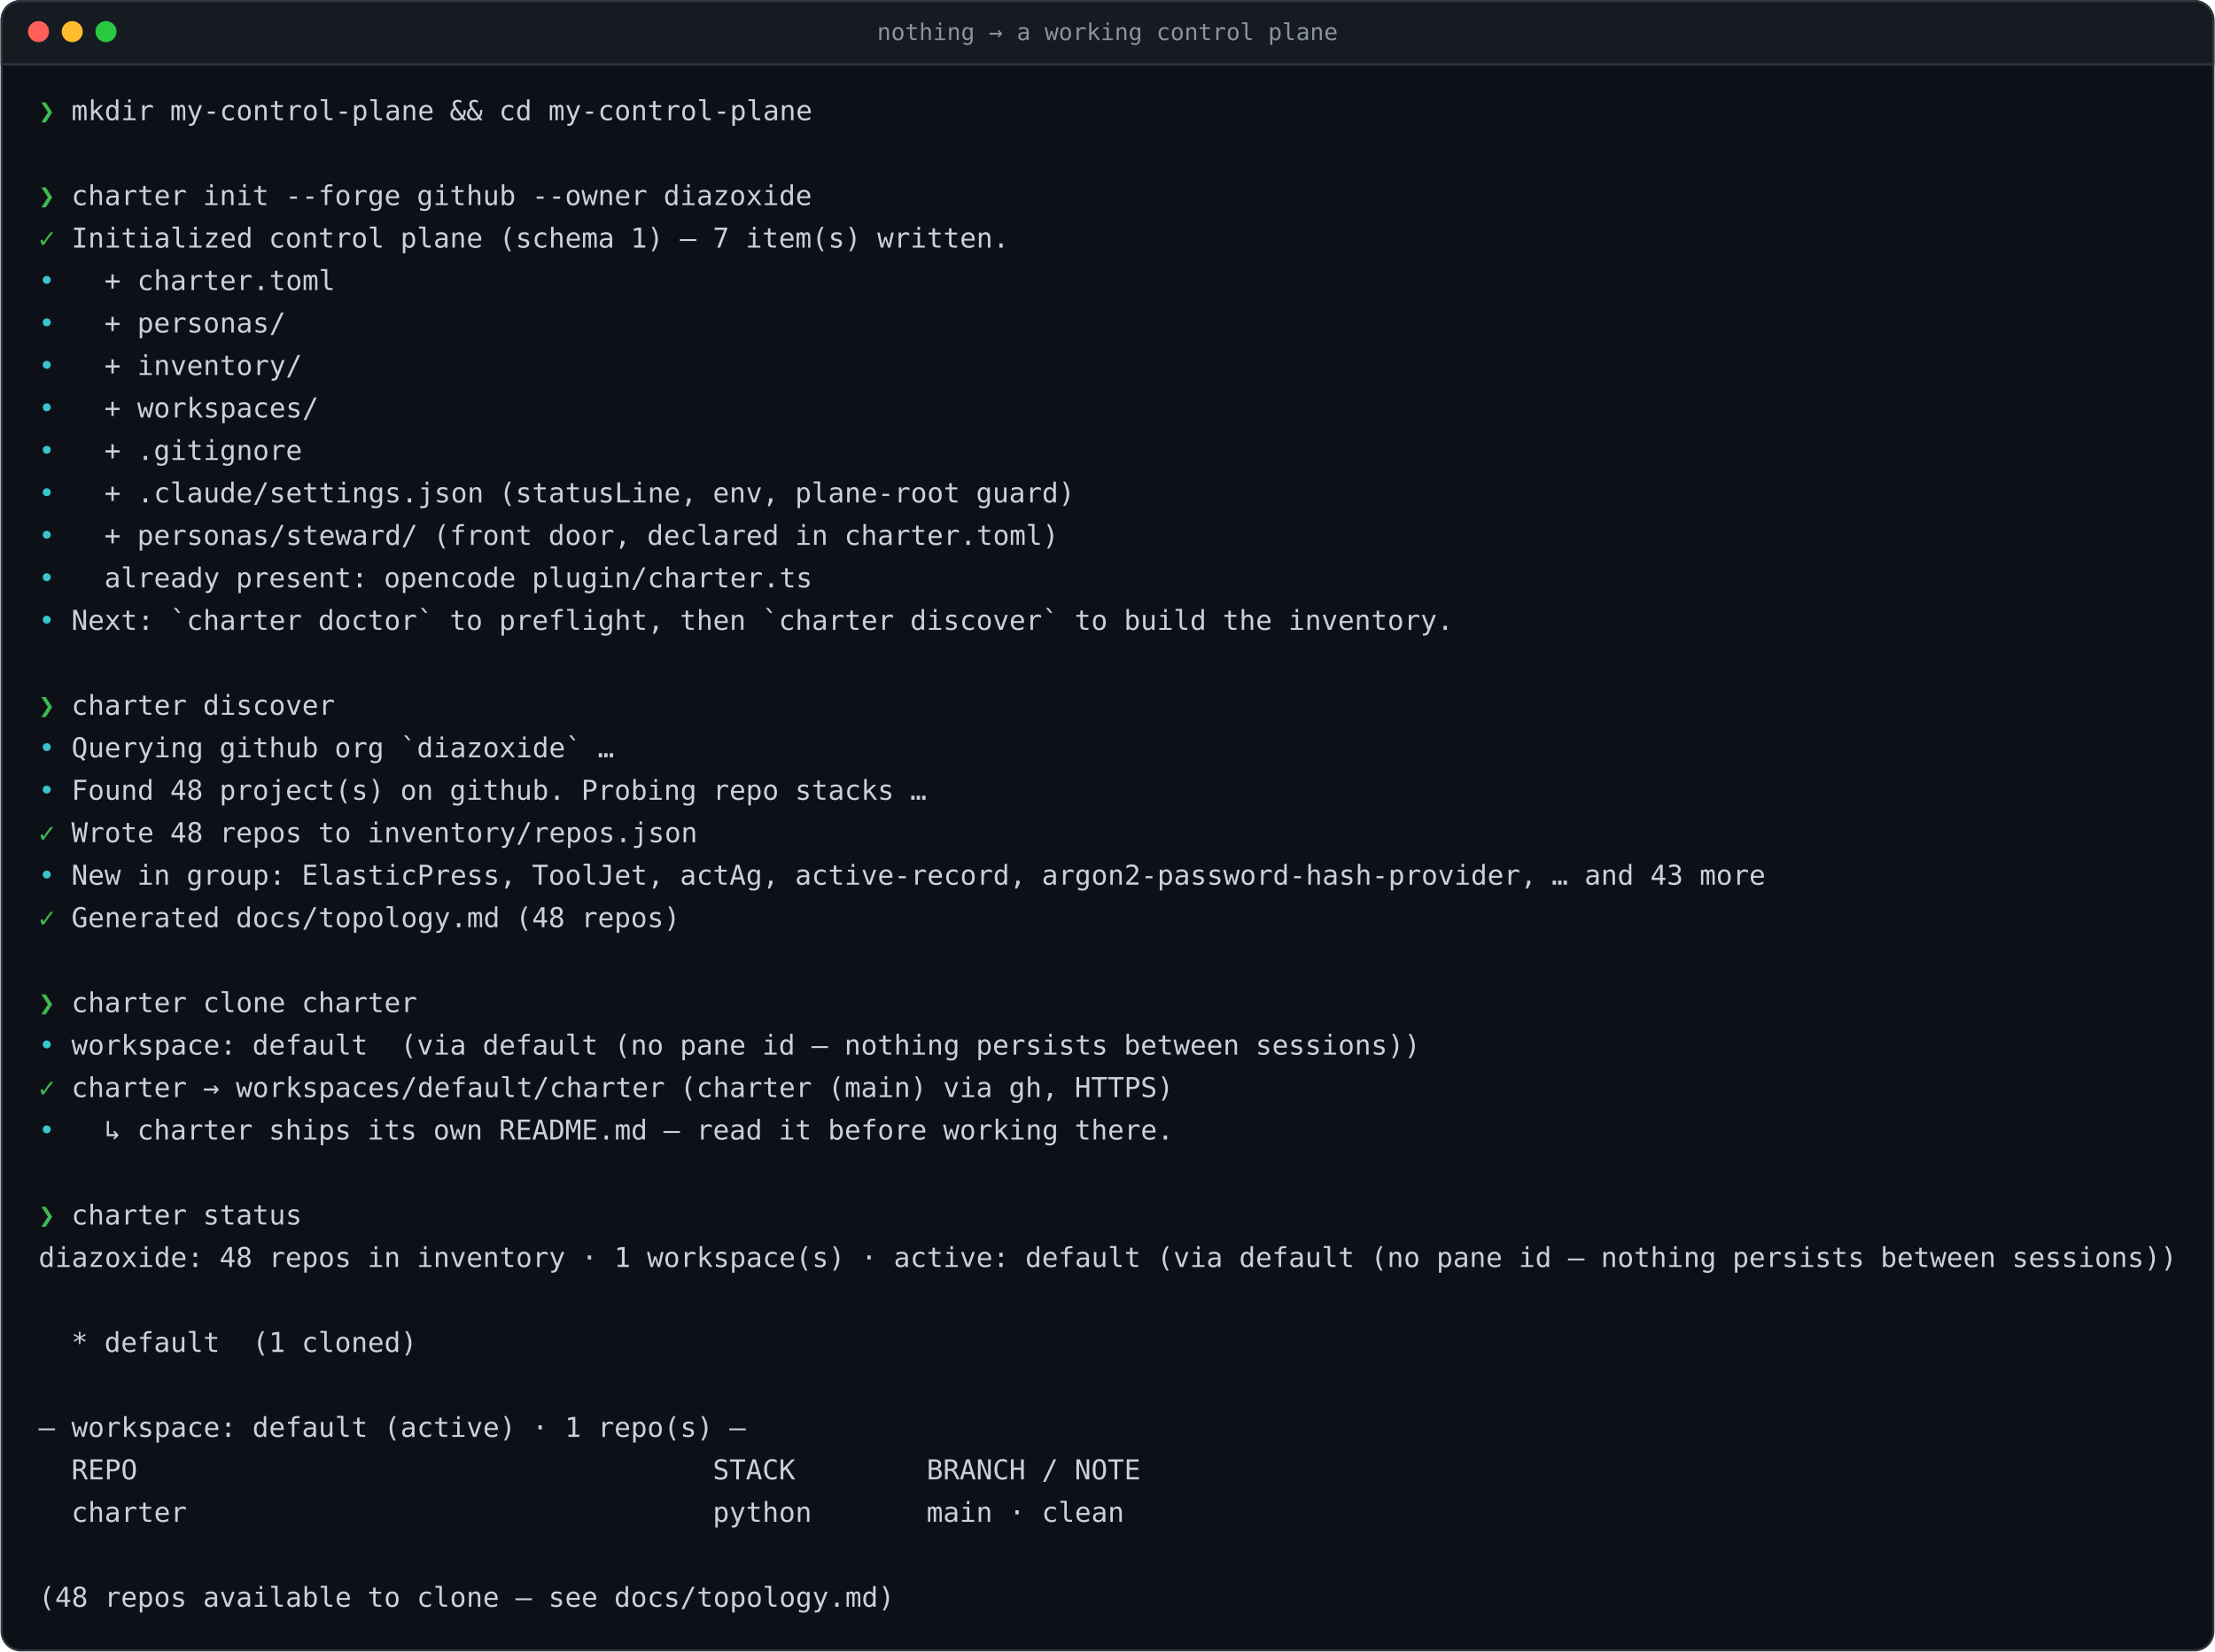
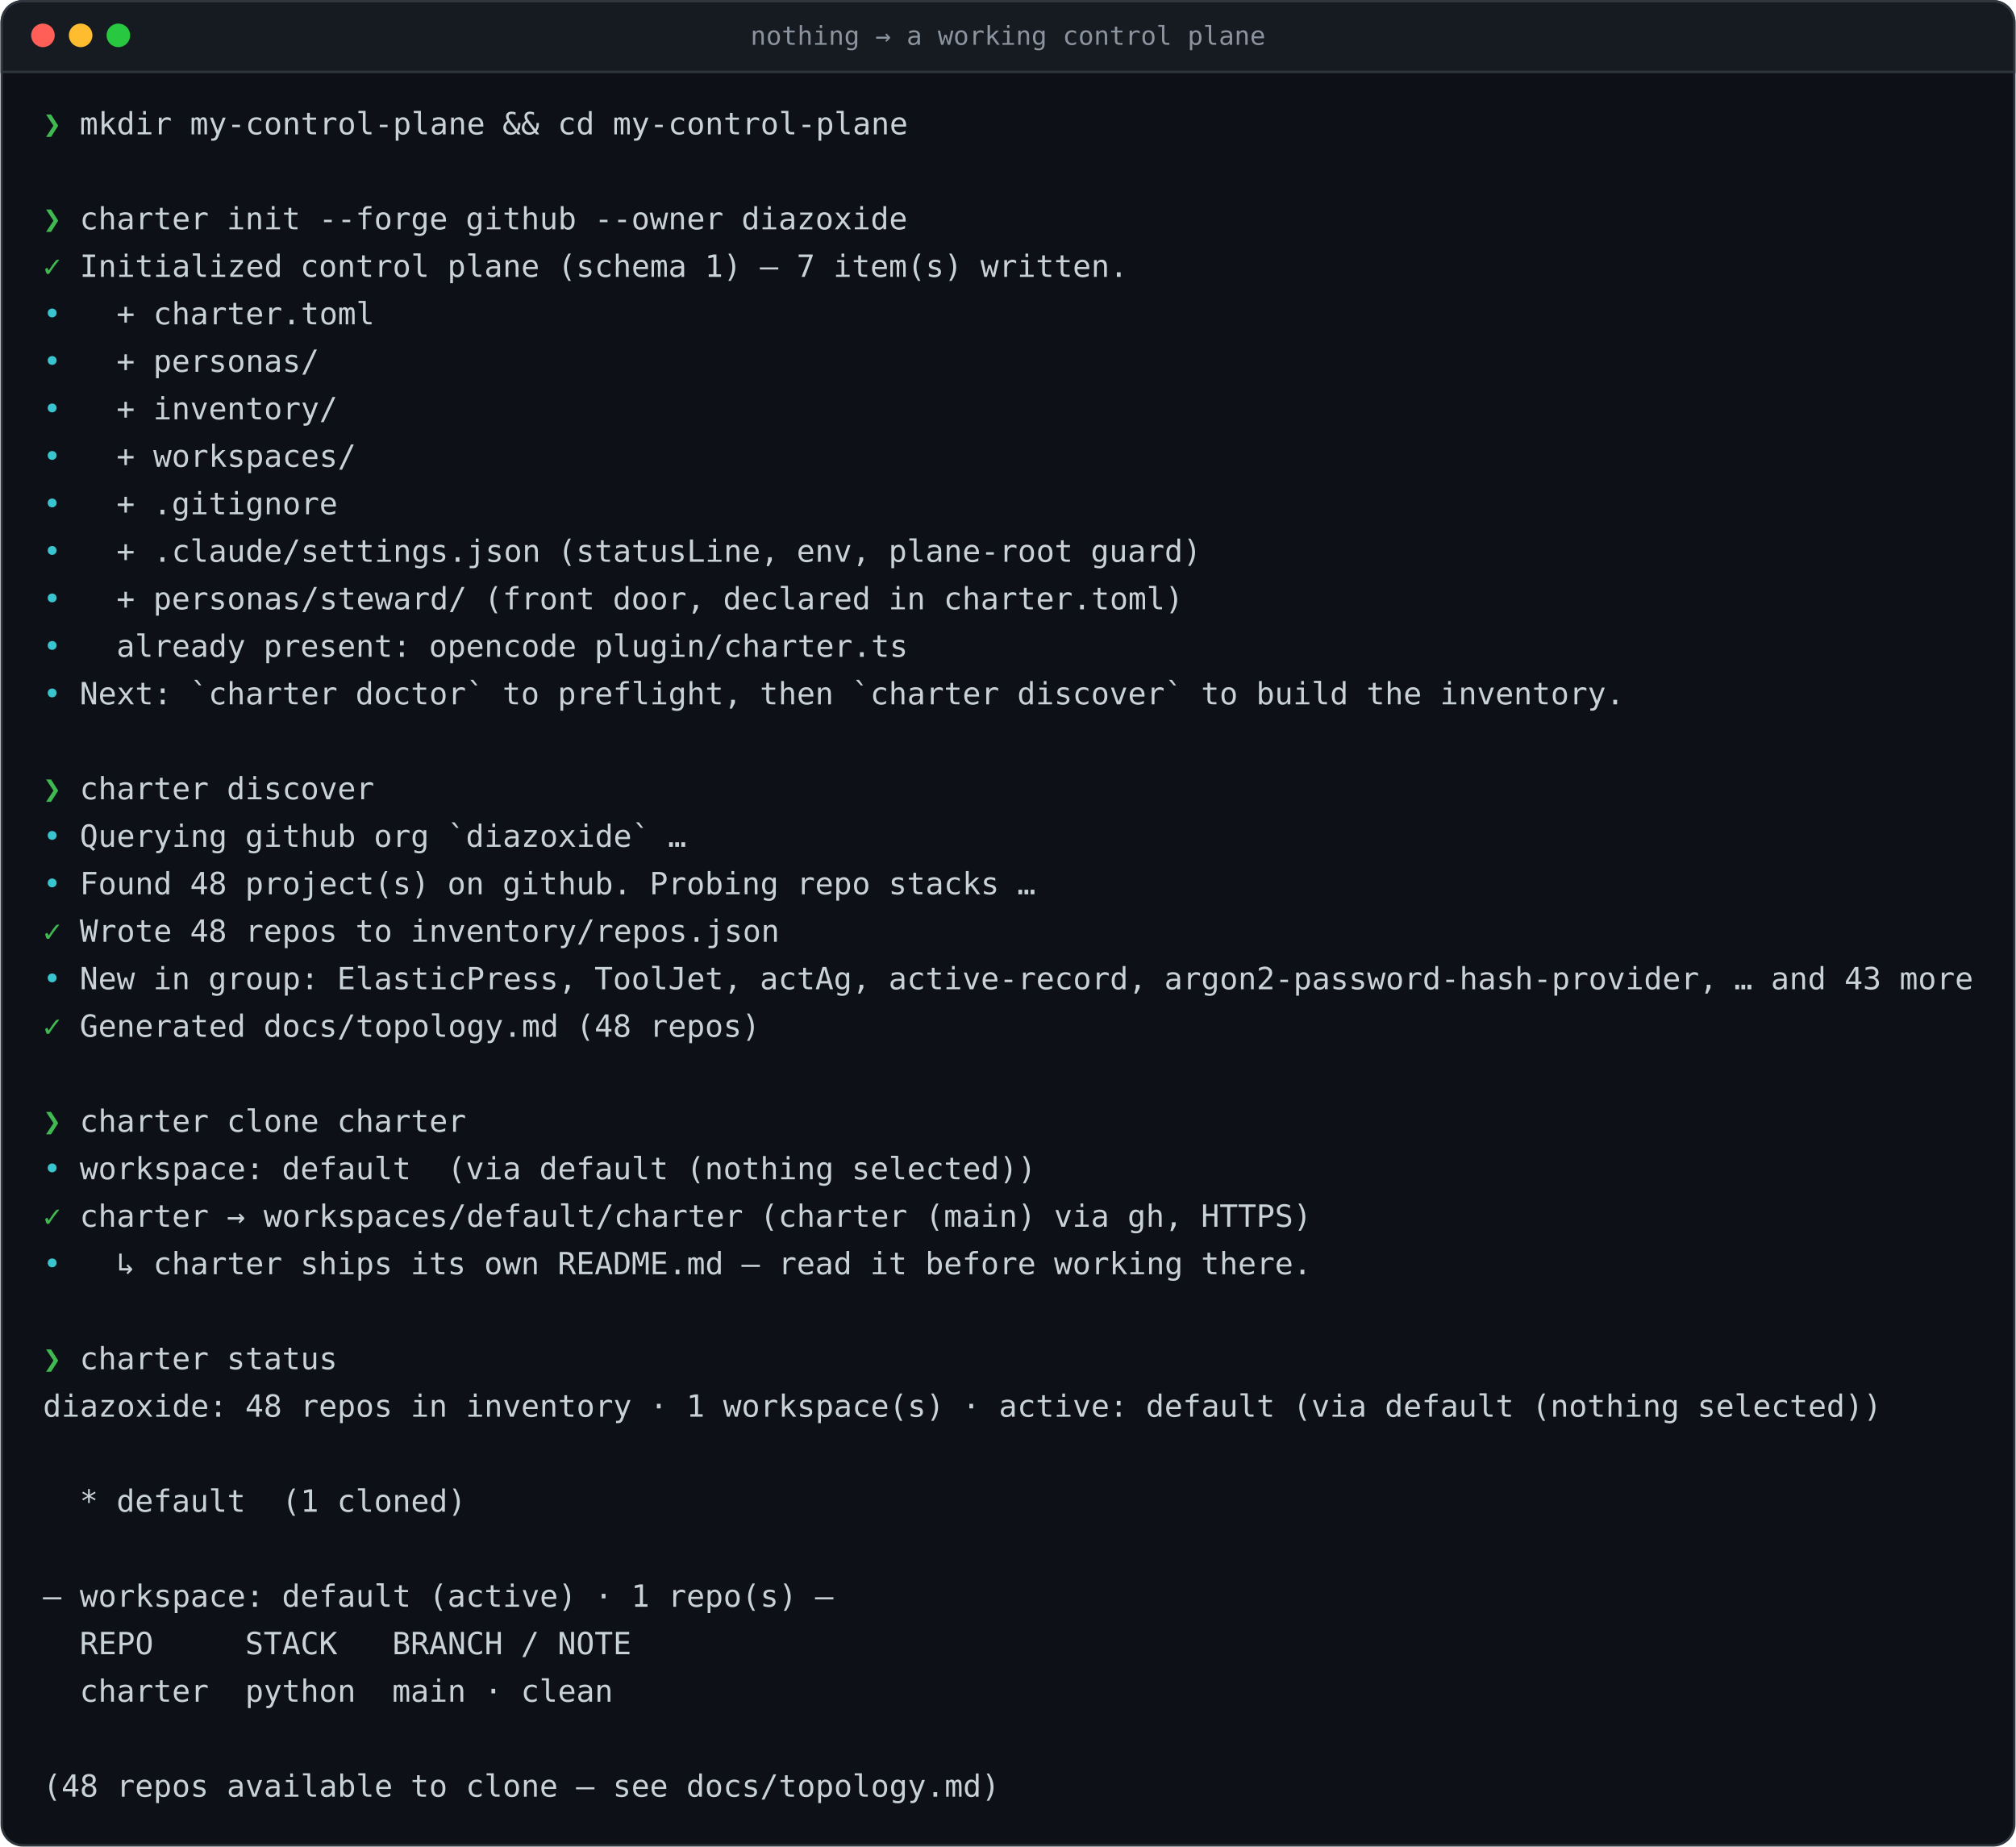
- <svg xmlns="http://www.w3.org/2000/svg" width="1050" height="783" viewBox="0 0 1050.00 783.40" role="img" aria-label="nothing → a working control plane">
-   <rect x="0.5" y="0.5" width="1049.00" height="782.40" rx="9" fill="#0d1117" stroke="#30363d" />
-   <path d="M0.5 9.5a9 9 0 0 1 9-9h1031.00a9 9 0 0 1 9 9v21.00h-1049.00z" fill="#161b22" stroke="#30363d" />
+ <svg xmlns="http://www.w3.org/2000/svg" width="855" height="783" viewBox="0 0 855.00 783.40" role="img" aria-label="nothing → a working control plane">
+   <rect x="0.5" y="0.5" width="854.00" height="782.40" rx="9" fill="#0d1117" stroke="#30363d" />
+   <path d="M0.5 9.5a9 9 0 0 1 9-9h836.00a9 9 0 0 1 9 9v21.00h-854.00z" fill="#161b22" stroke="#30363d" />
  <circle cx="18" cy="15.0" r="5" fill="#ff5f57" />
  <circle cx="34" cy="15.0" r="5" fill="#febc2e" />
  <circle cx="50" cy="15.0" r="5" fill="#28c840" />
-   <text x="525.00" y="19.0" text-anchor="middle" font-family="ui-monospace, SFMono-Regular, 'SF Mono', Menlo, Consolas, 'DejaVu Sans Mono', monospace" font-size="11" fill="#8b949e">nothing → a working control plane</text>
+   <text x="427.50" y="19.0" text-anchor="middle" font-family="ui-monospace, SFMono-Regular, 'SF Mono', Menlo, Consolas, 'DejaVu Sans Mono', monospace" font-size="11" fill="#8b949e">nothing → a working control plane</text>
  <style>.ln{animation:12.25s linear infinite both}@keyframes k0{0%,7.745%{opacity:0}7.755%,100%{opacity:1}}.l0{animation-name:k0}@keyframes k1{0%,10.194%{opacity:0}10.204%,100%{opacity:1}}.l1{animation-name:k1}@keyframes k2{0%,17.949%{opacity:0}17.959%,100%{opacity:1}}.l2{animation-name:k2}@keyframes k3{0%,18.766%{opacity:0}18.776%,100%{opacity:1}}.l3{animation-name:k3}@keyframes k4{0%,19.582%{opacity:0}19.592%,100%{opacity:1}}.l4{animation-name:k4}@keyframes k5{0%,20.398%{opacity:0}20.408%,100%{opacity:1}}.l5{animation-name:k5}@keyframes k6{0%,21.214%{opacity:0}21.224%,100%{opacity:1}}.l6{animation-name:k6}@keyframes k7{0%,22.031%{opacity:0}22.041%,100%{opacity:1}}.l7{animation-name:k7}@keyframes k8{0%,22.847%{opacity:0}22.857%,100%{opacity:1}}.l8{animation-name:k8}@keyframes k9{0%,23.663%{opacity:0}23.673%,100%{opacity:1}}.l9{animation-name:k9}@keyframes k10{0%,24.480%{opacity:0}24.490%,100%{opacity:1}}.l10{animation-name:k10}@keyframes k11{0%,25.296%{opacity:0}25.306%,100%{opacity:1}}.l11{animation-name:k11}@keyframes k12{0%,26.112%{opacity:0}26.122%,100%{opacity:1}}.l12{animation-name:k12}@keyframes k13{0%,28.561%{opacity:0}28.571%,100%{opacity:1}}.l13{animation-name:k13}@keyframes k14{0%,36.317%{opacity:0}36.327%,100%{opacity:1}}.l14{animation-name:k14}@keyframes k15{0%,37.133%{opacity:0}37.143%,100%{opacity:1}}.l15{animation-name:k15}@keyframes k16{0%,37.949%{opacity:0}37.959%,100%{opacity:1}}.l16{animation-name:k16}@keyframes k17{0%,38.766%{opacity:0}38.776%,100%{opacity:1}}.l17{animation-name:k17}@keyframes k18{0%,39.582%{opacity:0}39.592%,100%{opacity:1}}.l18{animation-name:k18}@keyframes k19{0%,40.398%{opacity:0}40.408%,100%{opacity:1}}.l19{animation-name:k19}@keyframes k20{0%,42.847%{opacity:0}42.857%,100%{opacity:1}}.l20{animation-name:k20}@keyframes k21{0%,50.602%{opacity:0}50.612%,100%{opacity:1}}.l21{animation-name:k21}@keyframes k22{0%,51.419%{opacity:0}51.429%,100%{opacity:1}}.l22{animation-name:k22}@keyframes k23{0%,52.235%{opacity:0}52.245%,100%{opacity:1}}.l23{animation-name:k23}@keyframes k24{0%,53.051%{opacity:0}53.061%,100%{opacity:1}}.l24{animation-name:k24}@keyframes k25{0%,55.500%{opacity:0}55.510%,100%{opacity:1}}.l25{animation-name:k25}@keyframes k26{0%,63.255%{opacity:0}63.265%,100%{opacity:1}}.l26{animation-name:k26}@keyframes k27{0%,64.072%{opacity:0}64.082%,100%{opacity:1}}.l27{animation-name:k27}@keyframes k28{0%,66.521%{opacity:0}66.531%,100%{opacity:1}}.l28{animation-name:k28}@keyframes k29{0%,67.337%{opacity:0}67.347%,100%{opacity:1}}.l29{animation-name:k29}@keyframes k30{0%,69.786%{opacity:0}69.796%,100%{opacity:1}}.l30{animation-name:k30}@keyframes k31{0%,70.602%{opacity:0}70.612%,100%{opacity:1}}.l31{animation-name:k31}@keyframes k32{0%,71.419%{opacity:0}71.429%,100%{opacity:1}}.l32{animation-name:k32}@keyframes k33{0%,72.235%{opacity:0}72.245%,100%{opacity:1}}.l33{animation-name:k33}@keyframes k34{0%,74.684%{opacity:0}74.694%,100%{opacity:1}}.l34{animation-name:k34}@keyframes k35{0%,75.500%{opacity:0}75.510%,100%{opacity:1}}.l35{animation-name:k35}</style>
  <g font-family="ui-monospace, SFMono-Regular, 'SF Mono', Menlo, Consolas, 'DejaVu Sans Mono', monospace" font-size="13.0">
    <g class="ln l0">
      <text x="18.00" y="57.00" fill="#3fb950">❯</text>
      <text x="33.60 41.40 49.20 57.00 64.80" y="57.00" fill="#c9d1d9">mkdir</text>
      <text x="80.40 88.20 96.00 103.80 111.60 119.40 127.20 135.00 142.80 150.60 158.40 166.20 174.00 181.80 189.60 197.40" y="57.00" fill="#c9d1d9">my-control-plane</text>
      <text x="213.00 220.80" y="57.00" fill="#c9d1d9">&amp;&amp;</text>
      <text x="236.40 244.20" y="57.00" fill="#c9d1d9">cd</text>
      <text x="259.80 267.60 275.40 283.20 291.00 298.80 306.60 314.40 322.20 330.00 337.80 345.60 353.40 361.20 369.00 376.80" y="57.00" fill="#c9d1d9">my-control-plane</text>
    </g>
    <g class="ln l1">
</g>
    <g class="ln l2">
      <text x="18.00" y="97.30" fill="#3fb950">❯</text>
      <text x="33.60 41.40 49.20 57.00 64.80 72.60 80.40" y="97.30" fill="#c9d1d9">charter</text>
      <text x="96.00 103.80 111.60 119.40" y="97.30" fill="#c9d1d9">init</text>
      <text x="135.00 142.80 150.60 158.40 166.20 174.00 181.80" y="97.30" fill="#c9d1d9">--forge</text>
      <text x="197.40 205.20 213.00 220.80 228.60 236.40" y="97.30" fill="#c9d1d9">github</text>
      <text x="252.00 259.80 267.60 275.40 283.20 291.00 298.80" y="97.30" fill="#c9d1d9">--owner</text>
      <text x="314.40 322.20 330.00 337.80 345.60 353.40 361.20 369.00 376.80" y="97.30" fill="#c9d1d9">diazoxide</text>
    </g>
    <g class="ln l3">
      <text x="18.00" y="117.45" fill="#3fb950">✓</text>
      <text x="33.60 41.40 49.20 57.00 64.80 72.60 80.40 88.20 96.00 103.80 111.60" y="117.45" fill="#c9d1d9">Initialized</text>
      <text x="127.20 135.00 142.80 150.60 158.40 166.20 174.00" y="117.45" fill="#c9d1d9">control</text>
      <text x="189.60 197.40 205.20 213.00 220.80" y="117.45" fill="#c9d1d9">plane</text>
      <text x="236.40 244.20 252.00 259.80 267.60 275.40 283.20" y="117.45" fill="#c9d1d9">(schema</text>
      <text x="298.80 306.60" y="117.45" fill="#c9d1d9">1)</text>
      <text x="322.20" y="117.45" fill="#c9d1d9">—</text>
      <text x="337.80" y="117.45" fill="#c9d1d9">7</text>
      <text x="353.40 361.20 369.00 376.80 384.60 392.40 400.20" y="117.45" fill="#c9d1d9">item(s)</text>
      <text x="415.80 423.60 431.40 439.20 447.00 454.80 462.60 470.40" y="117.45" fill="#c9d1d9">written.</text>
    </g>
    <g class="ln l4">
      <text x="18.00" y="137.60" fill="#39c5cf">•</text>
      <text x="49.20" y="137.60" fill="#c9d1d9">+</text>
      <text x="64.80 72.60 80.40 88.20 96.00 103.80 111.60 119.40 127.20 135.00 142.80 150.60" y="137.60" fill="#c9d1d9">charter.toml</text>
    </g>
    <g class="ln l5">
      <text x="18.00" y="157.75" fill="#39c5cf">•</text>
      <text x="49.20" y="157.75" fill="#c9d1d9">+</text>
      <text x="64.80 72.60 80.40 88.20 96.00 103.80 111.60 119.40 127.20" y="157.75" fill="#c9d1d9">personas/</text>
    </g>
    <g class="ln l6">
      <text x="18.00" y="177.90" fill="#39c5cf">•</text>
      <text x="49.20" y="177.90" fill="#c9d1d9">+</text>
      <text x="64.80 72.60 80.40 88.20 96.00 103.80 111.60 119.40 127.20 135.00" y="177.90" fill="#c9d1d9">inventory/</text>
    </g>
    <g class="ln l7">
      <text x="18.00" y="198.05" fill="#39c5cf">•</text>
      <text x="49.20" y="198.05" fill="#c9d1d9">+</text>
      <text x="64.80 72.60 80.40 88.20 96.00 103.80 111.60 119.40 127.20 135.00 142.80" y="198.05" fill="#c9d1d9">workspaces/</text>
    </g>
    <g class="ln l8">
      <text x="18.00" y="218.20" fill="#39c5cf">•</text>
      <text x="49.20" y="218.20" fill="#c9d1d9">+</text>
      <text x="64.80 72.60 80.40 88.20 96.00 103.80 111.60 119.40 127.20 135.00" y="218.20" fill="#c9d1d9">.gitignore</text>
    </g>
    <g class="ln l9">
      <text x="18.00" y="238.35" fill="#39c5cf">•</text>
      <text x="49.20" y="238.35" fill="#c9d1d9">+</text>
      <text x="64.80 72.60 80.40 88.20 96.00 103.80 111.60 119.40 127.20 135.00 142.80 150.60 158.40 166.20 174.00 181.80 189.60 197.40 205.20 213.00 220.80" y="238.35" fill="#c9d1d9">.claude/settings.json</text>
      <text x="236.40 244.20 252.00 259.80 267.60 275.40 283.20 291.00 298.80 306.60 314.40 322.20" y="238.35" fill="#c9d1d9">(statusLine,</text>
      <text x="337.80 345.60 353.40 361.20" y="238.35" fill="#c9d1d9">env,</text>
      <text x="376.80 384.60 392.40 400.20 408.00 415.80 423.60 431.40 439.20 447.00" y="238.35" fill="#c9d1d9">plane-root</text>
      <text x="462.60 470.40 478.20 486.00 493.80 501.60" y="238.35" fill="#c9d1d9">guard)</text>
    </g>
    <g class="ln l10">
      <text x="18.00" y="258.50" fill="#39c5cf">•</text>
      <text x="49.20" y="258.50" fill="#c9d1d9">+</text>
      <text x="64.80 72.60 80.40 88.20 96.00 103.80 111.60 119.40 127.20 135.00 142.80 150.60 158.40 166.20 174.00 181.80 189.60" y="258.50" fill="#c9d1d9">personas/steward/</text>
      <text x="205.20 213.00 220.80 228.60 236.40 244.20" y="258.50" fill="#c9d1d9">(front</text>
      <text x="259.80 267.60 275.40 283.20 291.00" y="258.50" fill="#c9d1d9">door,</text>
      <text x="306.60 314.40 322.20 330.00 337.80 345.60 353.40 361.20" y="258.50" fill="#c9d1d9">declared</text>
      <text x="376.80 384.60" y="258.50" fill="#c9d1d9">in</text>
      <text x="400.20 408.00 415.80 423.60 431.40 439.20 447.00 454.80 462.60 470.40 478.20 486.00 493.80" y="258.50" fill="#c9d1d9">charter.toml)</text>
    </g>
    <g class="ln l11">
      <text x="18.00" y="278.65" fill="#39c5cf">•</text>
      <text x="49.20 57.00 64.80 72.60 80.40 88.20 96.00" y="278.65" fill="#c9d1d9">already</text>
      <text x="111.60 119.40 127.20 135.00 142.80 150.60 158.40 166.20" y="278.65" fill="#c9d1d9">present:</text>
      <text x="181.80 189.60 197.40 205.20 213.00 220.80 228.60 236.40" y="278.65" fill="#c9d1d9">opencode</text>
      <text x="252.00 259.80 267.60 275.40 283.20 291.00 298.80 306.60 314.40 322.20 330.00 337.80 345.60 353.40 361.20 369.00 376.80" y="278.65" fill="#c9d1d9">plugin/charter.ts</text>
    </g>
    <g class="ln l12">
      <text x="18.00" y="298.80" fill="#39c5cf">•</text>
      <text x="33.60 41.40 49.20 57.00 64.80" y="298.80" fill="#c9d1d9">Next:</text>
      <text x="80.40 88.20 96.00 103.80 111.60 119.40 127.20 135.00" y="298.80" fill="#c9d1d9">`charter</text>
      <text x="150.60 158.40 166.20 174.00 181.80 189.60 197.40" y="298.80" fill="#c9d1d9">doctor`</text>
      <text x="213.00 220.80" y="298.80" fill="#c9d1d9">to</text>
      <text x="236.40 244.20 252.00 259.80 267.60 275.40 283.20 291.00 298.80 306.60" y="298.80" fill="#c9d1d9">preflight,</text>
      <text x="322.20 330.00 337.80 345.60" y="298.80" fill="#c9d1d9">then</text>
      <text x="361.20 369.00 376.80 384.60 392.40 400.20 408.00 415.80" y="298.80" fill="#c9d1d9">`charter</text>
      <text x="431.40 439.20 447.00 454.80 462.60 470.40 478.20 486.00 493.80" y="298.80" fill="#c9d1d9">discover`</text>
      <text x="509.40 517.20" y="298.80" fill="#c9d1d9">to</text>
      <text x="532.80 540.60 548.40 556.20 564.00" y="298.80" fill="#c9d1d9">build</text>
      <text x="579.60 587.40 595.20" y="298.80" fill="#c9d1d9">the</text>
      <text x="610.80 618.60 626.40 634.20 642.00 649.80 657.60 665.40 673.20 681.00" y="298.80" fill="#c9d1d9">inventory.</text>
    </g>
    <g class="ln l13">
</g>
    <g class="ln l14">
      <text x="18.00" y="339.10" fill="#3fb950">❯</text>
      <text x="33.60 41.40 49.20 57.00 64.80 72.60 80.40" y="339.10" fill="#c9d1d9">charter</text>
      <text x="96.00 103.80 111.60 119.40 127.20 135.00 142.80 150.60" y="339.10" fill="#c9d1d9">discover</text>
    </g>
    <g class="ln l15">
      <text x="18.00" y="359.25" fill="#39c5cf">•</text>
      <text x="33.60 41.40 49.20 57.00 64.80 72.60 80.40 88.20" y="359.25" fill="#c9d1d9">Querying</text>
      <text x="103.80 111.60 119.40 127.20 135.00 142.80" y="359.25" fill="#c9d1d9">github</text>
      <text x="158.40 166.20 174.00" y="359.25" fill="#c9d1d9">org</text>
      <text x="189.60 197.40 205.20 213.00 220.80 228.60 236.40 244.20 252.00 259.80 267.60" y="359.25" fill="#c9d1d9">`diazoxide`</text>
      <text x="283.20" y="359.25" fill="#c9d1d9">…</text>
    </g>
    <g class="ln l16">
      <text x="18.00" y="379.40" fill="#39c5cf">•</text>
      <text x="33.60 41.40 49.20 57.00 64.80" y="379.40" fill="#c9d1d9">Found</text>
      <text x="80.40 88.20" y="379.40" fill="#c9d1d9">48</text>
      <text x="103.80 111.60 119.40 127.20 135.00 142.80 150.60 158.40 166.20 174.00" y="379.40" fill="#c9d1d9">project(s)</text>
      <text x="189.60 197.40" y="379.40" fill="#c9d1d9">on</text>
      <text x="213.00 220.80 228.60 236.40 244.20 252.00 259.80" y="379.40" fill="#c9d1d9">github.</text>
      <text x="275.40 283.20 291.00 298.80 306.60 314.40 322.20" y="379.40" fill="#c9d1d9">Probing</text>
      <text x="337.80 345.60 353.40 361.20" y="379.40" fill="#c9d1d9">repo</text>
      <text x="376.80 384.60 392.40 400.20 408.00 415.80" y="379.40" fill="#c9d1d9">stacks</text>
      <text x="431.40" y="379.40" fill="#c9d1d9">…</text>
    </g>
    <g class="ln l17">
      <text x="18.00" y="399.55" fill="#3fb950">✓</text>
      <text x="33.60 41.40 49.20 57.00 64.80" y="399.55" fill="#c9d1d9">Wrote</text>
      <text x="80.40 88.20" y="399.55" fill="#c9d1d9">48</text>
      <text x="103.80 111.60 119.40 127.20 135.00" y="399.55" fill="#c9d1d9">repos</text>
      <text x="150.60 158.40" y="399.55" fill="#c9d1d9">to</text>
      <text x="174.00 181.80 189.60 197.40 205.20 213.00 220.80 228.60 236.40 244.20 252.00 259.80 267.60 275.40 283.20 291.00 298.80 306.60 314.40 322.20" y="399.55" fill="#c9d1d9">inventory/repos.json</text>
    </g>
    <g class="ln l18">
      <text x="18.00" y="419.70" fill="#39c5cf">•</text>
      <text x="33.60 41.40 49.20" y="419.70" fill="#c9d1d9">New</text>
      <text x="64.80 72.60" y="419.70" fill="#c9d1d9">in</text>
      <text x="88.20 96.00 103.80 111.60 119.40 127.20" y="419.70" fill="#c9d1d9">group:</text>
      <text x="142.80 150.60 158.40 166.20 174.00 181.80 189.60 197.40 205.20 213.00 220.80 228.60 236.40" y="419.70" fill="#c9d1d9">ElasticPress,</text>
      <text x="252.00 259.80 267.60 275.40 283.20 291.00 298.80 306.60" y="419.70" fill="#c9d1d9">ToolJet,</text>
      <text x="322.20 330.00 337.80 345.60 353.40 361.20" y="419.70" fill="#c9d1d9">actAg,</text>
      <text x="376.80 384.60 392.40 400.20 408.00 415.80 423.60 431.40 439.20 447.00 454.80 462.60 470.40 478.20" y="419.70" fill="#c9d1d9">active-record,</text>
      <text x="493.80 501.60 509.40 517.20 525.00 532.80 540.60 548.40 556.20 564.00 571.80 579.60 587.40 595.20 603.00 610.80 618.60 626.40 634.20 642.00 649.80 657.60 665.40 673.20 681.00 688.80 696.60 704.40 712.20 720.00" y="419.70" fill="#c9d1d9">argon2-password-hash-provider,</text>
      <text x="735.60" y="419.70" fill="#c9d1d9">…</text>
      <text x="751.20 759.00 766.80" y="419.70" fill="#c9d1d9">and</text>
      <text x="782.40 790.20" y="419.70" fill="#c9d1d9">43</text>
      <text x="805.80 813.60 821.40 829.20" y="419.70" fill="#c9d1d9">more</text>
    </g>
    <g class="ln l19">
      <text x="18.00" y="439.85" fill="#3fb950">✓</text>
      <text x="33.60 41.40 49.20 57.00 64.80 72.60 80.40 88.20 96.00" y="439.85" fill="#c9d1d9">Generated</text>
      <text x="111.60 119.40 127.20 135.00 142.80 150.60 158.40 166.20 174.00 181.80 189.60 197.40 205.20 213.00 220.80 228.60" y="439.85" fill="#c9d1d9">docs/topology.md</text>
      <text x="244.20 252.00 259.80" y="439.85" fill="#c9d1d9">(48</text>
      <text x="275.40 283.20 291.00 298.80 306.60 314.40" y="439.85" fill="#c9d1d9">repos)</text>
    </g>
    <g class="ln l20">
</g>
    <g class="ln l21">
      <text x="18.00" y="480.15" fill="#3fb950">❯</text>
      <text x="33.60 41.40 49.20 57.00 64.80 72.60 80.40" y="480.15" fill="#c9d1d9">charter</text>
      <text x="96.00 103.80 111.60 119.40 127.20" y="480.15" fill="#c9d1d9">clone</text>
      <text x="142.80 150.60 158.40 166.20 174.00 181.80 189.60" y="480.15" fill="#c9d1d9">charter</text>
    </g>
    <g class="ln l22">
      <text x="18.00" y="500.30" fill="#39c5cf">•</text>
      <text x="33.60 41.40 49.20 57.00 64.80 72.60 80.40 88.20 96.00 103.80" y="500.30" fill="#c9d1d9">workspace:</text>
      <text x="119.40 127.20 135.00 142.80 150.60 158.40 166.20" y="500.30" fill="#c9d1d9">default</text>
      <text x="189.60 197.40 205.20 213.00" y="500.30" fill="#c9d1d9">(via</text>
      <text x="228.60 236.40 244.20 252.00 259.80 267.60 275.40" y="500.30" fill="#c9d1d9">default</text>
-       <text x="291.00 298.80 306.60" y="500.30" fill="#c9d1d9">(no</text>
-       <text x="322.20 330.00 337.80 345.60" y="500.30" fill="#c9d1d9">pane</text>
-       <text x="361.20 369.00" y="500.30" fill="#c9d1d9">id</text>
-       <text x="384.60" y="500.30" fill="#c9d1d9">—</text>
-       <text x="400.20 408.00 415.80 423.60 431.40 439.20 447.00" y="500.30" fill="#c9d1d9">nothing</text>
-       <text x="462.60 470.40 478.20 486.00 493.80 501.60 509.40 517.20" y="500.30" fill="#c9d1d9">persists</text>
-       <text x="532.80 540.60 548.40 556.20 564.00 571.80 579.60" y="500.30" fill="#c9d1d9">between</text>
-       <text x="595.20 603.00 610.80 618.60 626.40 634.20 642.00 649.80 657.60 665.40" y="500.30" fill="#c9d1d9">sessions))</text>
+       <text x="291.00 298.80 306.60 314.40 322.20 330.00 337.80 345.60" y="500.30" fill="#c9d1d9">(nothing</text>
+       <text x="361.20 369.00 376.80 384.60 392.40 400.20 408.00 415.80 423.60 431.40" y="500.30" fill="#c9d1d9">selected))</text>
    </g>
    <g class="ln l23">
      <text x="18.00" y="520.45" fill="#3fb950">✓</text>
      <text x="33.60 41.40 49.20 57.00 64.80 72.60 80.40" y="520.45" fill="#c9d1d9">charter</text>
      <text x="96.00" y="520.45" fill="#c9d1d9">→</text>
      <text x="111.60 119.40 127.20 135.00 142.80 150.60 158.40 166.20 174.00 181.80 189.60 197.40 205.20 213.00 220.80 228.60 236.40 244.20 252.00 259.80 267.60 275.40 283.20 291.00 298.80 306.60" y="520.45" fill="#c9d1d9">workspaces/default/charter</text>
      <text x="322.20 330.00 337.80 345.60 353.40 361.20 369.00 376.80" y="520.45" fill="#c9d1d9">(charter</text>
      <text x="392.40 400.20 408.00 415.80 423.60 431.40" y="520.45" fill="#c9d1d9">(main)</text>
      <text x="447.00 454.80 462.60" y="520.45" fill="#c9d1d9">via</text>
      <text x="478.20 486.00 493.80" y="520.45" fill="#c9d1d9">gh,</text>
      <text x="509.40 517.20 525.00 532.80 540.60 548.40" y="520.45" fill="#c9d1d9">HTTPS)</text>
    </g>
    <g class="ln l24">
      <text x="18.00" y="540.60" fill="#39c5cf">•</text>
      <text x="49.20" y="540.60" fill="#c9d1d9">↳</text>
      <text x="64.80 72.60 80.40 88.20 96.00 103.80 111.60" y="540.60" fill="#c9d1d9">charter</text>
      <text x="127.20 135.00 142.80 150.60 158.40" y="540.60" fill="#c9d1d9">ships</text>
      <text x="174.00 181.80 189.60" y="540.60" fill="#c9d1d9">its</text>
      <text x="205.20 213.00 220.80" y="540.60" fill="#c9d1d9">own</text>
      <text x="236.40 244.20 252.00 259.80 267.60 275.40 283.20 291.00 298.80" y="540.60" fill="#c9d1d9">README.md</text>
      <text x="314.40" y="540.60" fill="#c9d1d9">—</text>
      <text x="330.00 337.80 345.60 353.40" y="540.60" fill="#c9d1d9">read</text>
      <text x="369.00 376.80" y="540.60" fill="#c9d1d9">it</text>
      <text x="392.40 400.20 408.00 415.80 423.60 431.40" y="540.60" fill="#c9d1d9">before</text>
      <text x="447.00 454.80 462.60 470.40 478.20 486.00 493.80" y="540.60" fill="#c9d1d9">working</text>
      <text x="509.40 517.20 525.00 532.80 540.60 548.40" y="540.60" fill="#c9d1d9">there.</text>
    </g>
    <g class="ln l25">
</g>
    <g class="ln l26">
      <text x="18.00" y="580.90" fill="#3fb950">❯</text>
      <text x="33.60 41.40 49.20 57.00 64.80 72.60 80.40" y="580.90" fill="#c9d1d9">charter</text>
      <text x="96.00 103.80 111.60 119.40 127.20 135.00" y="580.90" fill="#c9d1d9">status</text>
    </g>
    <g class="ln l27">
      <text x="18.00 25.80 33.60 41.40 49.20 57.00 64.80 72.60 80.40 88.20" y="601.05" fill="#c9d1d9">diazoxide:</text>
      <text x="103.80 111.60" y="601.05" fill="#c9d1d9">48</text>
      <text x="127.20 135.00 142.80 150.60 158.40" y="601.05" fill="#c9d1d9">repos</text>
      <text x="174.00 181.80" y="601.05" fill="#c9d1d9">in</text>
      <text x="197.40 205.20 213.00 220.80 228.60 236.40 244.20 252.00 259.80" y="601.05" fill="#c9d1d9">inventory</text>
      <text x="275.40" y="601.05" fill="#c9d1d9">·</text>
      <text x="291.00" y="601.05" fill="#c9d1d9">1</text>
      <text x="306.60 314.40 322.20 330.00 337.80 345.60 353.40 361.20 369.00 376.80 384.60 392.40" y="601.05" fill="#c9d1d9">workspace(s)</text>
      <text x="408.00" y="601.05" fill="#c9d1d9">·</text>
      <text x="423.60 431.40 439.20 447.00 454.80 462.60 470.40" y="601.05" fill="#c9d1d9">active:</text>
      <text x="486.00 493.80 501.60 509.40 517.20 525.00 532.80" y="601.05" fill="#c9d1d9">default</text>
      <text x="548.40 556.20 564.00 571.80" y="601.05" fill="#c9d1d9">(via</text>
      <text x="587.40 595.20 603.00 610.80 618.60 626.40 634.20" y="601.05" fill="#c9d1d9">default</text>
-       <text x="649.80 657.60 665.40" y="601.05" fill="#c9d1d9">(no</text>
-       <text x="681.00 688.80 696.60 704.40" y="601.05" fill="#c9d1d9">pane</text>
-       <text x="720.00 727.80" y="601.05" fill="#c9d1d9">id</text>
-       <text x="743.40" y="601.05" fill="#c9d1d9">—</text>
-       <text x="759.00 766.80 774.60 782.40 790.20 798.00 805.80" y="601.05" fill="#c9d1d9">nothing</text>
-       <text x="821.40 829.20 837.00 844.80 852.60 860.40 868.20 876.00" y="601.05" fill="#c9d1d9">persists</text>
-       <text x="891.60 899.40 907.20 915.00 922.80 930.60 938.40" y="601.05" fill="#c9d1d9">between</text>
-       <text x="954.00 961.80 969.60 977.40 985.20 993.00 1000.80 1008.60 1016.40 1024.20" y="601.05" fill="#c9d1d9">sessions))</text>
+       <text x="649.80 657.60 665.40 673.20 681.00 688.80 696.60 704.40" y="601.05" fill="#c9d1d9">(nothing</text>
+       <text x="720.00 727.80 735.60 743.40 751.20 759.00 766.80 774.60 782.40 790.20" y="601.05" fill="#c9d1d9">selected))</text>
    </g>
    <g class="ln l28">
</g>
    <g class="ln l29">
      <text x="33.60" y="641.35" fill="#c9d1d9">*</text>
      <text x="49.20 57.00 64.80 72.60 80.40 88.20 96.00" y="641.35" fill="#c9d1d9">default</text>
      <text x="119.40 127.20" y="641.35" fill="#c9d1d9">(1</text>
      <text x="142.80 150.60 158.40 166.20 174.00 181.80 189.60" y="641.35" fill="#c9d1d9">cloned)</text>
    </g>
    <g class="ln l30">
</g>
    <g class="ln l31">
      <text x="18.00" y="681.65" fill="#c9d1d9">—</text>
      <text x="33.60 41.40 49.20 57.00 64.80 72.60 80.40 88.20 96.00 103.80" y="681.65" fill="#c9d1d9">workspace:</text>
      <text x="119.40 127.20 135.00 142.80 150.60 158.40 166.20" y="681.65" fill="#c9d1d9">default</text>
      <text x="181.80 189.60 197.40 205.20 213.00 220.80 228.60 236.40" y="681.65" fill="#c9d1d9">(active)</text>
      <text x="252.00" y="681.65" fill="#c9d1d9">·</text>
      <text x="267.60" y="681.65" fill="#c9d1d9">1</text>
      <text x="283.20 291.00 298.80 306.60 314.40 322.20 330.00" y="681.65" fill="#c9d1d9">repo(s)</text>
      <text x="345.60" y="681.65" fill="#c9d1d9">—</text>
    </g>
    <g class="ln l32">
      <text x="33.60 41.40 49.20 57.00" y="701.80" fill="#c9d1d9">REPO</text>
-       <text x="337.80 345.60 353.40 361.20 369.00" y="701.80" fill="#c9d1d9">STACK</text>
-       <text x="439.20 447.00 454.80 462.60 470.40 478.20" y="701.80" fill="#c9d1d9">BRANCH</text>
-       <text x="493.80" y="701.80" fill="#c9d1d9">/</text>
-       <text x="509.40 517.20 525.00 532.80" y="701.80" fill="#c9d1d9">NOTE</text>
+       <text x="103.80 111.60 119.40 127.20 135.00" y="701.80" fill="#c9d1d9">STACK</text>
+       <text x="166.20 174.00 181.80 189.60 197.40 205.20" y="701.80" fill="#c9d1d9">BRANCH</text>
+       <text x="220.80" y="701.80" fill="#c9d1d9">/</text>
+       <text x="236.40 244.20 252.00 259.80" y="701.80" fill="#c9d1d9">NOTE</text>
    </g>
    <g class="ln l33">
      <text x="33.60 41.40 49.20 57.00 64.80 72.60 80.40" y="721.95" fill="#c9d1d9">charter</text>
-       <text x="337.80 345.60 353.40 361.20 369.00 376.80" y="721.95" fill="#c9d1d9">python</text>
-       <text x="439.20 447.00 454.80 462.60" y="721.95" fill="#c9d1d9">main</text>
-       <text x="478.20" y="721.95" fill="#c9d1d9">·</text>
-       <text x="493.80 501.60 509.40 517.20 525.00" y="721.95" fill="#c9d1d9">clean</text>
+       <text x="103.80 111.60 119.40 127.20 135.00 142.80" y="721.95" fill="#c9d1d9">python</text>
+       <text x="166.20 174.00 181.80 189.60" y="721.95" fill="#c9d1d9">main</text>
+       <text x="205.20" y="721.95" fill="#c9d1d9">·</text>
+       <text x="220.80 228.60 236.40 244.20 252.00" y="721.95" fill="#c9d1d9">clean</text>
    </g>
    <g class="ln l34">
</g>
    <g class="ln l35">
      <text x="18.00 25.80 33.60" y="762.25" fill="#c9d1d9">(48</text>
      <text x="49.20 57.00 64.80 72.60 80.40" y="762.25" fill="#c9d1d9">repos</text>
      <text x="96.00 103.80 111.60 119.40 127.20 135.00 142.80 150.60 158.40" y="762.25" fill="#c9d1d9">available</text>
      <text x="174.00 181.80" y="762.25" fill="#c9d1d9">to</text>
      <text x="197.40 205.20 213.00 220.80 228.60" y="762.25" fill="#c9d1d9">clone</text>
      <text x="244.20" y="762.25" fill="#c9d1d9">—</text>
      <text x="259.80 267.60 275.40" y="762.25" fill="#c9d1d9">see</text>
      <text x="291.00 298.80 306.60 314.40 322.20 330.00 337.80 345.60 353.40 361.20 369.00 376.80 384.60 392.40 400.20 408.00 415.80" y="762.25" fill="#c9d1d9">docs/topology.md)</text>
    </g>
  </g>
</svg>
